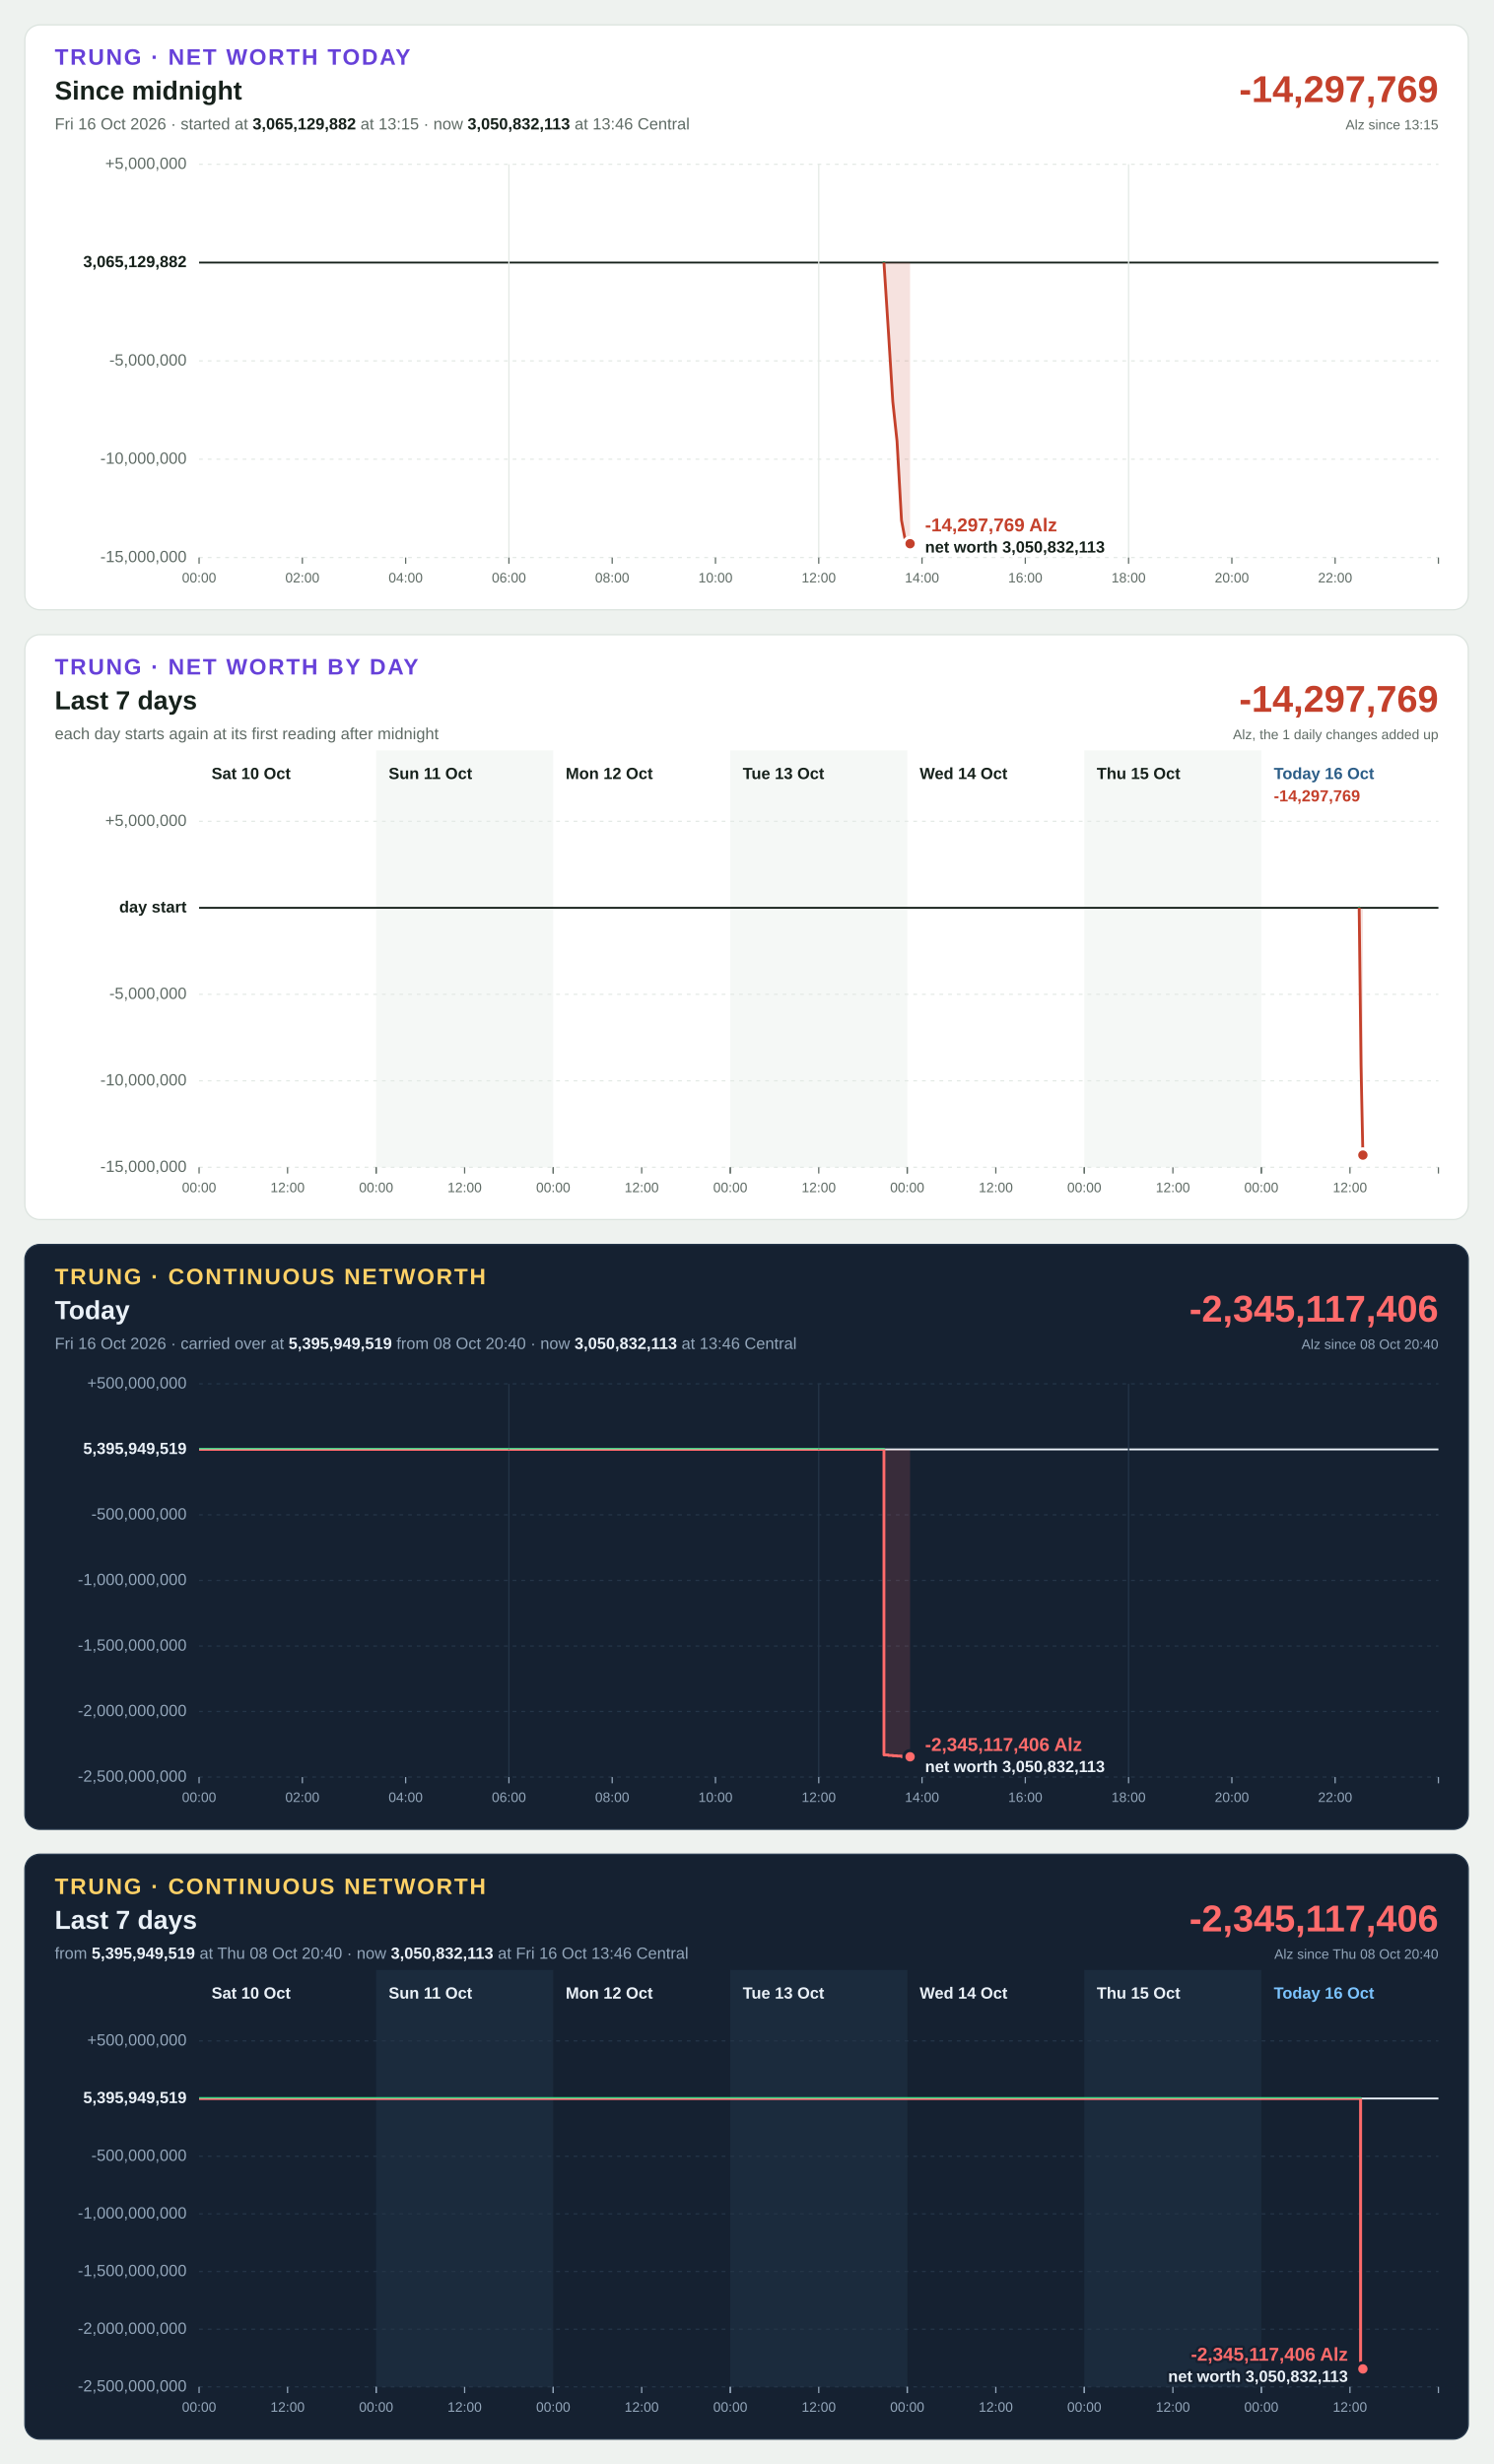
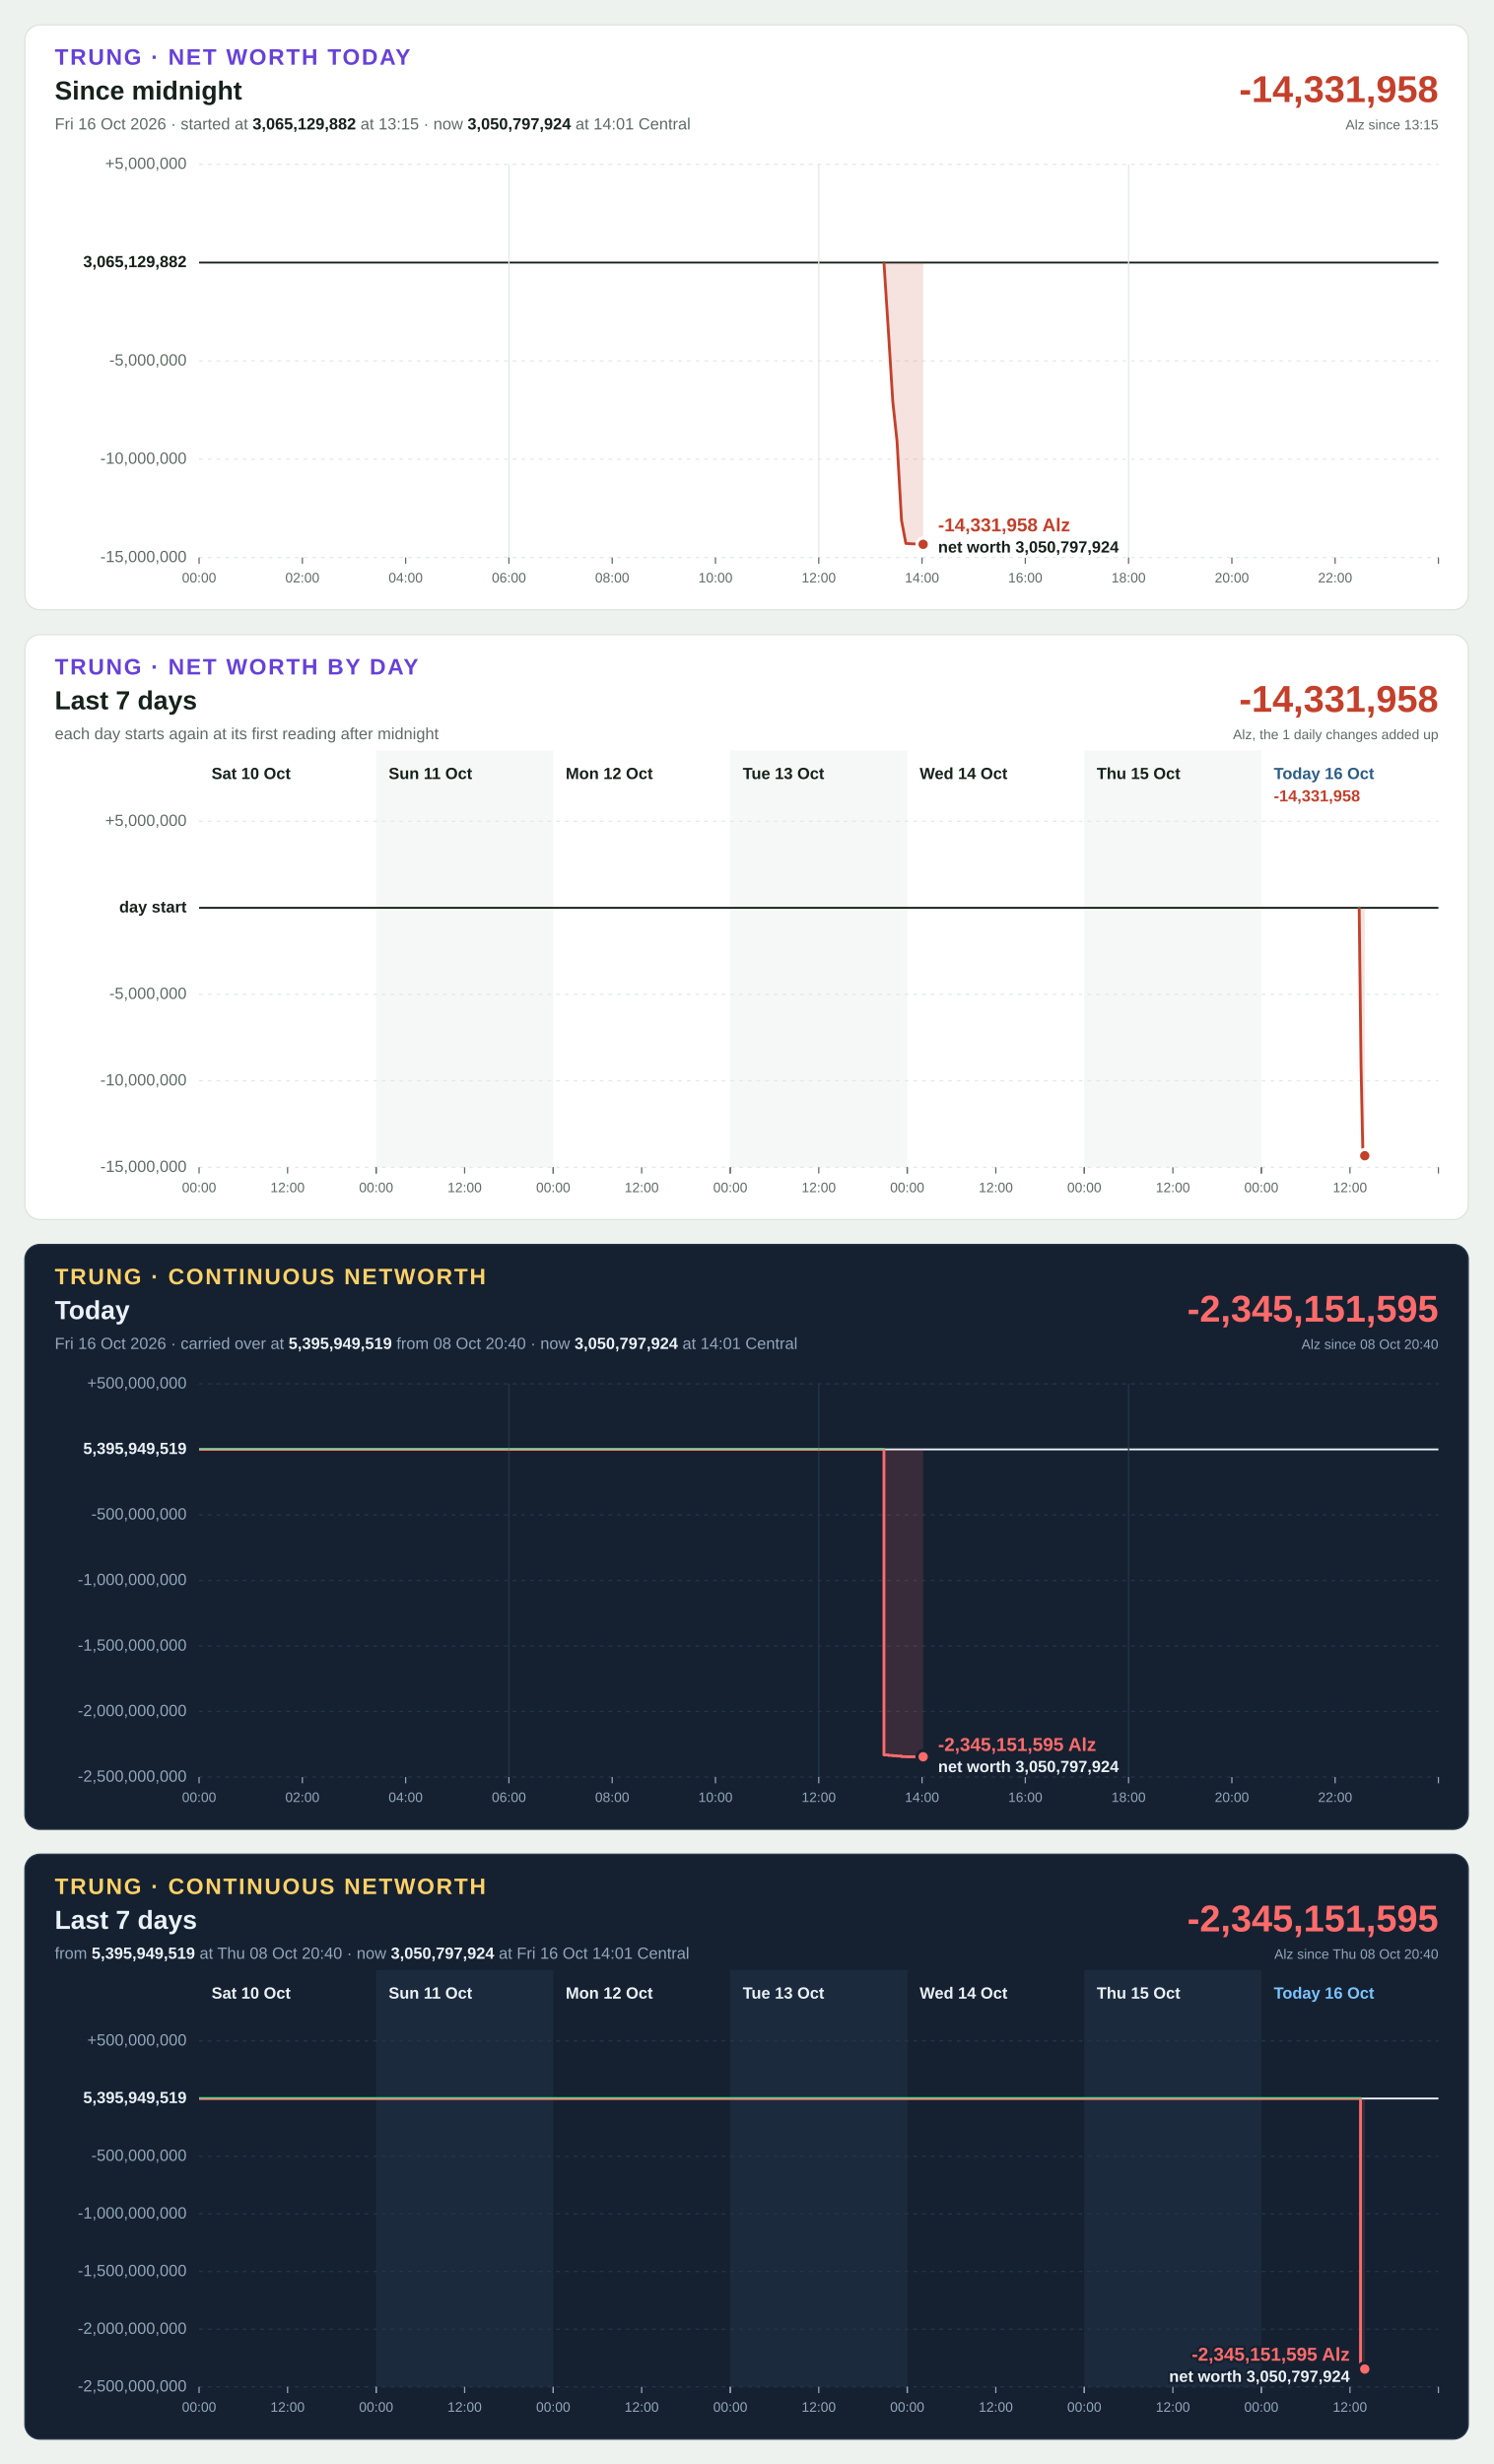
<svg xmlns="http://www.w3.org/2000/svg" width="1200" height="1980" viewBox="0 0 1200 1980" font-family="Segoe UI, Helvetica Neue, Arial, sans-serif" font-size="13" style="font-variant-numeric: tabular-nums">
  <rect width="1200" height="1980" fill="#eef2ef" />
  <g transform="translate(20,20)">
    <rect width="1160" height="470" rx="12" fill="#ffffff" stroke="#dbe3de" />
    <text x="24" y="32" font-size="18" font-weight="700" letter-spacing="1.4" fill="#6741d9">TRUNG · NET WORTH TODAY</text>
    <text x="24" y="60" font-size="21" font-weight="700" fill="#16211b">Since midnight</text>
-     <text x="24" y="84" fill="#5f6b65">Fri 16 Oct 2026 · started at <tspan font-weight="700" fill="#16211b">3,065,129,882</tspan> at 13:15 · now <tspan font-weight="700" fill="#16211b">3,050,832,113</tspan> at 13:46 Central</text>
-     <text x="1136" y="62" font-size="30" font-weight="700" text-anchor="end" fill="#c4402b">-14,297,769</text>
+     <text x="24" y="84" fill="#5f6b65">Fri 16 Oct 2026 · started at <tspan font-weight="700" fill="#16211b">3,065,129,882</tspan> at 13:15 · now <tspan font-weight="700" fill="#16211b">3,050,797,924</tspan> at 14:01 Central</text>
+     <text x="1136" y="62" font-size="30" font-weight="700" text-anchor="end" fill="#c4402b">-14,331,958</text>
    <text x="1136" y="84" font-size="11" text-anchor="end" fill="#5f6b65">Alz since 13:15</text>
    <line x1="140" x2="1136" y1="428.0" y2="428.0" stroke="#e3e9e5" stroke-width="1" stroke-dasharray="3 4" />
    <text x="130" y="428.0" text-anchor="end" dominant-baseline="middle" font-weight="400" fill="#5f6b65">-15,000,000</text>
    <line x1="140" x2="1136" y1="349.0" y2="349.0" stroke="#e3e9e5" stroke-width="1" stroke-dasharray="3 4" />
    <text x="130" y="349.0" text-anchor="end" dominant-baseline="middle" font-weight="400" fill="#5f6b65">-10,000,000</text>
    <line x1="140" x2="1136" y1="270.0" y2="270.0" stroke="#e3e9e5" stroke-width="1" stroke-dasharray="3 4" />
    <text x="130" y="270.0" text-anchor="end" dominant-baseline="middle" font-weight="400" fill="#5f6b65">-5,000,000</text>
    <line x1="140" x2="1136" y1="191.0" y2="191.0" stroke="#16211b" stroke-width="1.5" />
    <text x="130" y="191.0" text-anchor="end" dominant-baseline="middle" font-weight="700" fill="#16211b">3,065,129,882</text>
    <line x1="140" x2="1136" y1="112.0" y2="112.0" stroke="#e3e9e5" stroke-width="1" stroke-dasharray="3 4" />
    <text x="130" y="112.0" text-anchor="end" dominant-baseline="middle" font-weight="400" fill="#5f6b65">+5,000,000</text>
    <line x1="140.0" x2="140.0" y1="428" y2="433" stroke="#5f6b65" stroke-width="1" />
    <text x="140.0" y="448" font-size="11" text-anchor="middle" fill="#5f6b65">00:00</text>
    <line x1="223.0" x2="223.0" y1="428" y2="433" stroke="#5f6b65" stroke-width="1" />
    <text x="223.0" y="448" font-size="11" text-anchor="middle" fill="#5f6b65">02:00</text>
    <line x1="306.0" x2="306.0" y1="428" y2="433" stroke="#5f6b65" stroke-width="1" />
    <text x="306.0" y="448" font-size="11" text-anchor="middle" fill="#5f6b65">04:00</text>
    <line x1="389.0" x2="389.0" y1="112" y2="428" stroke="#e3e9e5" stroke-width="1" />
    <line x1="389.0" x2="389.0" y1="428" y2="433" stroke="#5f6b65" stroke-width="1" />
    <text x="389.0" y="448" font-size="11" text-anchor="middle" fill="#5f6b65">06:00</text>
    <line x1="472.0" x2="472.0" y1="428" y2="433" stroke="#5f6b65" stroke-width="1" />
    <text x="472.0" y="448" font-size="11" text-anchor="middle" fill="#5f6b65">08:00</text>
    <line x1="555.0" x2="555.0" y1="428" y2="433" stroke="#5f6b65" stroke-width="1" />
    <text x="555.0" y="448" font-size="11" text-anchor="middle" fill="#5f6b65">10:00</text>
    <line x1="638.0" x2="638.0" y1="112" y2="428" stroke="#e3e9e5" stroke-width="1" />
    <line x1="638.0" x2="638.0" y1="428" y2="433" stroke="#5f6b65" stroke-width="1" />
    <text x="638.0" y="448" font-size="11" text-anchor="middle" fill="#5f6b65">12:00</text>
    <line x1="721.0" x2="721.0" y1="428" y2="433" stroke="#5f6b65" stroke-width="1" />
    <text x="721.0" y="448" font-size="11" text-anchor="middle" fill="#5f6b65">14:00</text>
    <line x1="804.0" x2="804.0" y1="428" y2="433" stroke="#5f6b65" stroke-width="1" />
    <text x="804.0" y="448" font-size="11" text-anchor="middle" fill="#5f6b65">16:00</text>
    <line x1="887.0" x2="887.0" y1="112" y2="428" stroke="#e3e9e5" stroke-width="1" />
    <line x1="887.0" x2="887.0" y1="428" y2="433" stroke="#5f6b65" stroke-width="1" />
    <text x="887.0" y="448" font-size="11" text-anchor="middle" fill="#5f6b65">18:00</text>
    <line x1="970.0" x2="970.0" y1="428" y2="433" stroke="#5f6b65" stroke-width="1" />
    <text x="970.0" y="448" font-size="11" text-anchor="middle" fill="#5f6b65">20:00</text>
    <line x1="1053.0" x2="1053.0" y1="428" y2="433" stroke="#5f6b65" stroke-width="1" />
    <text x="1053.0" y="448" font-size="11" text-anchor="middle" fill="#5f6b65">22:00</text>
    <line x1="1136.0" x2="1136.0" y1="428" y2="433" stroke="#5f6b65" stroke-width="1" />
    <defs>
-       <path id="shape-today" d="M690.4 191.0L690.4 191.0L694.0 246.8L697.5 302.7L700.9 334.5L704.5 398.1L708.0 416.7L711.4 416.9L711.4 191.0Z" />
-       <path id="line-today" d="M690.4 191.0L694.0 246.8L697.5 302.7L700.9 334.5L704.5 398.1L708.0 416.7L711.4 416.9" />
+       <path id="shape-today" d="M690.4 191.0L690.4 191.0L694.0 246.8L697.5 302.7L700.9 334.5L704.5 398.1L708.0 416.7L711.4 416.9L715.0 417.1L718.5 417.4L721.9 417.4L721.9 191.0Z" />
+       <path id="line-today" d="M690.4 191.0L694.0 246.8L697.5 302.7L700.9 334.5L704.5 398.1L708.0 416.7L711.4 416.9L715.0 417.1L718.5 417.4L721.9 417.4" />
      <clipPath id="up-today">
        <rect x="140" y="112" width="996" height="79.0" />
      </clipPath>
      <clipPath id="down-today">
        <rect x="140" y="191.0" width="996" height="237.0" />
      </clipPath>
    </defs>
    <use href="#shape-today" fill="#1d8a53" fill-opacity="0.15" clip-path="url(#up-today)" />
    <use href="#line-today" fill="none" stroke="#1d8a53" stroke-width="2.25" stroke-linejoin="round" stroke-linecap="round" clip-path="url(#up-today)" />
    <use href="#shape-today" fill="#c4402b" fill-opacity="0.15" clip-path="url(#down-today)" />
    <use href="#line-today" fill="none" stroke="#c4402b" stroke-width="2.25" stroke-linejoin="round" stroke-linecap="round" clip-path="url(#down-today)" />
-     <circle cx="711.4" cy="416.9" r="5" fill="#c4402b" stroke="#ffffff" stroke-width="2.5" />
-     <text x="723.4" y="407.0" text-anchor="start" font-size="15" font-weight="700" fill="#c4402b" stroke="#ffffff" stroke-width="4" stroke-linejoin="round" paint-order="stroke">-14,297,769 Alz</text>
-     <text x="723.4" y="424.0" text-anchor="start" font-size="13" font-weight="600" fill="#16211b" stroke="#ffffff" stroke-width="4" stroke-linejoin="round" paint-order="stroke">net worth 3,050,832,113</text>
+     <circle cx="721.9" cy="417.4" r="5" fill="#c4402b" stroke="#ffffff" stroke-width="2.5" />
+     <text x="733.9" y="407.0" text-anchor="start" font-size="15" font-weight="700" fill="#c4402b" stroke="#ffffff" stroke-width="4" stroke-linejoin="round" paint-order="stroke">-14,331,958 Alz</text>
+     <text x="733.9" y="424.0" text-anchor="start" font-size="13" font-weight="600" fill="#16211b" stroke="#ffffff" stroke-width="4" stroke-linejoin="round" paint-order="stroke">net worth 3,050,797,924</text>
  </g>
  <g transform="translate(20,510)">
    <rect width="1160" height="470" rx="12" fill="#ffffff" stroke="#dbe3de" />
    <text x="24" y="32" font-size="18" font-weight="700" letter-spacing="1.4" fill="#6741d9">TRUNG · NET WORTH BY DAY</text>
    <text x="24" y="60" font-size="21" font-weight="700" fill="#16211b">Last 7 days</text>
    <text x="24" y="84" fill="#5f6b65">each day starts again at its first reading after midnight</text>
-     <text x="1136" y="62" font-size="30" font-weight="700" text-anchor="end" fill="#c4402b">-14,297,769</text>
+     <text x="1136" y="62" font-size="30" font-weight="700" text-anchor="end" fill="#c4402b">-14,331,958</text>
    <text x="1136" y="84" font-size="11" text-anchor="end" fill="#5f6b65">Alz, the 1 daily changes added up</text>
    <rect x="282.3" y="93" width="142.3" height="335" fill="#f5f8f6" />
    <rect x="566.9" y="93" width="142.3" height="335" fill="#f5f8f6" />
    <rect x="851.4" y="93" width="142.3" height="335" fill="#f5f8f6" />
    <line x1="140" x2="1136" y1="428.0" y2="428.0" stroke="#e3e9e5" stroke-width="1" stroke-dasharray="3 4" />
    <text x="130" y="428.0" text-anchor="end" dominant-baseline="middle" font-weight="400" fill="#5f6b65">-15,000,000</text>
    <line x1="140" x2="1136" y1="358.5" y2="358.5" stroke="#e3e9e5" stroke-width="1" stroke-dasharray="3 4" />
    <text x="130" y="358.5" text-anchor="end" dominant-baseline="middle" font-weight="400" fill="#5f6b65">-10,000,000</text>
    <line x1="140" x2="1136" y1="289.0" y2="289.0" stroke="#e3e9e5" stroke-width="1" stroke-dasharray="3 4" />
    <text x="130" y="289.0" text-anchor="end" dominant-baseline="middle" font-weight="400" fill="#5f6b65">-5,000,000</text>
    <line x1="140" x2="1136" y1="219.5" y2="219.5" stroke="#16211b" stroke-width="1.5" />
    <text x="130" y="219.5" text-anchor="end" dominant-baseline="middle" font-weight="700" fill="#16211b">day start</text>
    <line x1="140" x2="1136" y1="150.0" y2="150.0" stroke="#e3e9e5" stroke-width="1" stroke-dasharray="3 4" />
    <text x="130" y="150.0" text-anchor="end" dominant-baseline="middle" font-weight="400" fill="#5f6b65">+5,000,000</text>
    <text x="150.0" y="116" font-weight="700" fill="#16211b">Sat 10 Oct</text>
    <line x1="140.0" x2="140.0" y1="428" y2="433" stroke="#5f6b65" stroke-width="1" />
    <text x="140.0" y="448" font-size="11" text-anchor="middle" fill="#5f6b65">00:00</text>
    <line x1="211.1" x2="211.1" y1="428" y2="433" stroke="#5f6b65" stroke-width="1" />
    <text x="211.1" y="448" font-size="11" text-anchor="middle" fill="#5f6b65">12:00</text>
    <line x1="282.3" x2="282.3" y1="428" y2="433" stroke="#5f6b65" stroke-width="1" />
    <text x="292.3" y="116" font-weight="700" fill="#16211b">Sun 11 Oct</text>
    <line x1="282.3" x2="282.3" y1="428" y2="433" stroke="#5f6b65" stroke-width="1" />
    <text x="282.3" y="448" font-size="11" text-anchor="middle" fill="#5f6b65">00:00</text>
    <line x1="353.4" x2="353.4" y1="428" y2="433" stroke="#5f6b65" stroke-width="1" />
    <text x="353.4" y="448" font-size="11" text-anchor="middle" fill="#5f6b65">12:00</text>
    <line x1="424.6" x2="424.6" y1="428" y2="433" stroke="#5f6b65" stroke-width="1" />
    <text x="434.6" y="116" font-weight="700" fill="#16211b">Mon 12 Oct</text>
    <line x1="424.6" x2="424.6" y1="428" y2="433" stroke="#5f6b65" stroke-width="1" />
    <text x="424.6" y="448" font-size="11" text-anchor="middle" fill="#5f6b65">00:00</text>
    <line x1="495.7" x2="495.7" y1="428" y2="433" stroke="#5f6b65" stroke-width="1" />
    <text x="495.7" y="448" font-size="11" text-anchor="middle" fill="#5f6b65">12:00</text>
    <line x1="566.9" x2="566.9" y1="428" y2="433" stroke="#5f6b65" stroke-width="1" />
    <text x="576.9" y="116" font-weight="700" fill="#16211b">Tue 13 Oct</text>
    <line x1="566.9" x2="566.9" y1="428" y2="433" stroke="#5f6b65" stroke-width="1" />
    <text x="566.9" y="448" font-size="11" text-anchor="middle" fill="#5f6b65">00:00</text>
    <line x1="638.0" x2="638.0" y1="428" y2="433" stroke="#5f6b65" stroke-width="1" />
    <text x="638.0" y="448" font-size="11" text-anchor="middle" fill="#5f6b65">12:00</text>
    <line x1="709.1" x2="709.1" y1="428" y2="433" stroke="#5f6b65" stroke-width="1" />
    <text x="719.1" y="116" font-weight="700" fill="#16211b">Wed 14 Oct</text>
    <line x1="709.1" x2="709.1" y1="428" y2="433" stroke="#5f6b65" stroke-width="1" />
    <text x="709.1" y="448" font-size="11" text-anchor="middle" fill="#5f6b65">00:00</text>
    <line x1="780.3" x2="780.3" y1="428" y2="433" stroke="#5f6b65" stroke-width="1" />
    <text x="780.3" y="448" font-size="11" text-anchor="middle" fill="#5f6b65">12:00</text>
    <line x1="851.4" x2="851.4" y1="428" y2="433" stroke="#5f6b65" stroke-width="1" />
    <text x="861.4" y="116" font-weight="700" fill="#16211b">Thu 15 Oct</text>
    <line x1="851.4" x2="851.4" y1="428" y2="433" stroke="#5f6b65" stroke-width="1" />
    <text x="851.4" y="448" font-size="11" text-anchor="middle" fill="#5f6b65">00:00</text>
    <line x1="922.6" x2="922.6" y1="428" y2="433" stroke="#5f6b65" stroke-width="1" />
    <text x="922.6" y="448" font-size="11" text-anchor="middle" fill="#5f6b65">12:00</text>
    <line x1="993.7" x2="993.7" y1="428" y2="433" stroke="#5f6b65" stroke-width="1" />
    <text x="1003.7" y="116" font-weight="700" fill="#2b5d87">Today 16 Oct</text>
    <line x1="993.7" x2="993.7" y1="428" y2="433" stroke="#5f6b65" stroke-width="1" />
    <text x="993.7" y="448" font-size="11" text-anchor="middle" fill="#5f6b65">00:00</text>
    <line x1="1064.9" x2="1064.9" y1="428" y2="433" stroke="#5f6b65" stroke-width="1" />
    <text x="1064.9" y="448" font-size="11" text-anchor="middle" fill="#5f6b65">12:00</text>
    <line x1="1136.0" x2="1136.0" y1="428" y2="433" stroke="#5f6b65" stroke-width="1" />
-     <text x="1003.7" y="134" font-weight="700" fill="#c4402b">-14,297,769</text>
-     <defs>
-       <path id="shape-day6" d="M1072.3 219.5L1072.3 219.5L1073.8 345.7L1075.3 418.2L1075.3 219.5Z" />
-       <path id="line-day6" d="M1072.3 219.5L1073.8 345.7L1075.3 418.2" />
+     <text x="1003.7" y="134" font-weight="700" fill="#c4402b">-14,331,958</text>
+     <defs>
+       <path id="shape-day6" d="M1072.3 219.5L1072.3 219.5L1073.8 345.7L1075.3 418.2L1076.8 418.7L1076.8 219.5Z" />
+       <path id="line-day6" d="M1072.3 219.5L1073.8 345.7L1075.3 418.2L1076.8 418.7" />
      <clipPath id="up-day6">
        <rect x="140" y="150" width="996" height="69.5" />
      </clipPath>
      <clipPath id="down-day6">
        <rect x="140" y="219.5" width="996" height="208.5" />
      </clipPath>
    </defs>
    <use href="#shape-day6" fill="#1d8a53" fill-opacity="0.15" clip-path="url(#up-day6)" />
    <use href="#line-day6" fill="none" stroke="#1d8a53" stroke-width="2.25" stroke-linejoin="round" stroke-linecap="round" clip-path="url(#up-day6)" />
    <use href="#shape-day6" fill="#c4402b" fill-opacity="0.15" clip-path="url(#down-day6)" />
    <use href="#line-day6" fill="none" stroke="#c4402b" stroke-width="2.25" stroke-linejoin="round" stroke-linecap="round" clip-path="url(#down-day6)" />
-     <circle cx="1075.3" cy="418.2" r="5" fill="#c4402b" stroke="#ffffff" stroke-width="2.5" />
+     <circle cx="1076.8" cy="418.7" r="5" fill="#c4402b" stroke="#ffffff" stroke-width="2.5" />
  </g>
  <g transform="translate(20,1000)">
    <rect width="1160" height="470" rx="12" fill="#152131" stroke="#24364a" />
    <text x="24" y="32" font-size="18" font-weight="700" letter-spacing="1.4" fill="#ffd166">TRUNG · CONTINUOUS NETWORTH</text>
    <text x="24" y="60" font-size="21" font-weight="700" fill="#eaf1f8">Today</text>
-     <text x="24" y="84" fill="#93a6ba">Fri 16 Oct 2026 · carried over at <tspan font-weight="700" fill="#eaf1f8">5,395,949,519</tspan> from 08 Oct 20:40 · now <tspan font-weight="700" fill="#eaf1f8">3,050,832,113</tspan> at 13:46 Central</text>
-     <text x="1136" y="62" font-size="30" font-weight="700" text-anchor="end" fill="#ff6b6b">-2,345,117,406</text>
+     <text x="24" y="84" fill="#93a6ba">Fri 16 Oct 2026 · carried over at <tspan font-weight="700" fill="#eaf1f8">5,395,949,519</tspan> from 08 Oct 20:40 · now <tspan font-weight="700" fill="#eaf1f8">3,050,797,924</tspan> at 14:01 Central</text>
+     <text x="1136" y="62" font-size="30" font-weight="700" text-anchor="end" fill="#ff6b6b">-2,345,151,595</text>
    <text x="1136" y="84" font-size="11" text-anchor="end" fill="#93a6ba">Alz since 08 Oct 20:40</text>
    <line x1="140" x2="1136" y1="428.0" y2="428.0" stroke="#243548" stroke-width="1" stroke-dasharray="3 4" />
    <text x="130" y="428.0" text-anchor="end" dominant-baseline="middle" font-weight="400" fill="#93a6ba">-2,500,000,000</text>
    <line x1="140" x2="1136" y1="375.3" y2="375.3" stroke="#243548" stroke-width="1" stroke-dasharray="3 4" />
    <text x="130" y="375.3" text-anchor="end" dominant-baseline="middle" font-weight="400" fill="#93a6ba">-2,000,000,000</text>
    <line x1="140" x2="1136" y1="322.7" y2="322.7" stroke="#243548" stroke-width="1" stroke-dasharray="3 4" />
    <text x="130" y="322.7" text-anchor="end" dominant-baseline="middle" font-weight="400" fill="#93a6ba">-1,500,000,000</text>
    <line x1="140" x2="1136" y1="270.0" y2="270.0" stroke="#243548" stroke-width="1" stroke-dasharray="3 4" />
    <text x="130" y="270.0" text-anchor="end" dominant-baseline="middle" font-weight="400" fill="#93a6ba">-1,000,000,000</text>
    <line x1="140" x2="1136" y1="217.3" y2="217.3" stroke="#243548" stroke-width="1" stroke-dasharray="3 4" />
    <text x="130" y="217.3" text-anchor="end" dominant-baseline="middle" font-weight="400" fill="#93a6ba">-500,000,000</text>
    <line x1="140" x2="1136" y1="164.7" y2="164.7" stroke="#eaf1f8" stroke-width="1.5" />
    <text x="130" y="164.7" text-anchor="end" dominant-baseline="middle" font-weight="700" fill="#eaf1f8">5,395,949,519</text>
    <line x1="140" x2="1136" y1="112.0" y2="112.0" stroke="#243548" stroke-width="1" stroke-dasharray="3 4" />
    <text x="130" y="112.0" text-anchor="end" dominant-baseline="middle" font-weight="400" fill="#93a6ba">+500,000,000</text>
    <line x1="140.0" x2="140.0" y1="428" y2="433" stroke="#93a6ba" stroke-width="1" />
    <text x="140.0" y="448" font-size="11" text-anchor="middle" fill="#93a6ba">00:00</text>
    <line x1="223.0" x2="223.0" y1="428" y2="433" stroke="#93a6ba" stroke-width="1" />
    <text x="223.0" y="448" font-size="11" text-anchor="middle" fill="#93a6ba">02:00</text>
    <line x1="306.0" x2="306.0" y1="428" y2="433" stroke="#93a6ba" stroke-width="1" />
    <text x="306.0" y="448" font-size="11" text-anchor="middle" fill="#93a6ba">04:00</text>
    <line x1="389.0" x2="389.0" y1="112" y2="428" stroke="#243548" stroke-width="1" />
    <line x1="389.0" x2="389.0" y1="428" y2="433" stroke="#93a6ba" stroke-width="1" />
    <text x="389.0" y="448" font-size="11" text-anchor="middle" fill="#93a6ba">06:00</text>
    <line x1="472.0" x2="472.0" y1="428" y2="433" stroke="#93a6ba" stroke-width="1" />
    <text x="472.0" y="448" font-size="11" text-anchor="middle" fill="#93a6ba">08:00</text>
    <line x1="555.0" x2="555.0" y1="428" y2="433" stroke="#93a6ba" stroke-width="1" />
    <text x="555.0" y="448" font-size="11" text-anchor="middle" fill="#93a6ba">10:00</text>
    <line x1="638.0" x2="638.0" y1="112" y2="428" stroke="#243548" stroke-width="1" />
    <line x1="638.0" x2="638.0" y1="428" y2="433" stroke="#93a6ba" stroke-width="1" />
    <text x="638.0" y="448" font-size="11" text-anchor="middle" fill="#93a6ba">12:00</text>
    <line x1="721.0" x2="721.0" y1="428" y2="433" stroke="#93a6ba" stroke-width="1" />
    <text x="721.0" y="448" font-size="11" text-anchor="middle" fill="#93a6ba">14:00</text>
    <line x1="804.0" x2="804.0" y1="428" y2="433" stroke="#93a6ba" stroke-width="1" />
    <text x="804.0" y="448" font-size="11" text-anchor="middle" fill="#93a6ba">16:00</text>
    <line x1="887.0" x2="887.0" y1="112" y2="428" stroke="#243548" stroke-width="1" />
    <line x1="887.0" x2="887.0" y1="428" y2="433" stroke="#93a6ba" stroke-width="1" />
    <text x="887.0" y="448" font-size="11" text-anchor="middle" fill="#93a6ba">18:00</text>
    <line x1="970.0" x2="970.0" y1="428" y2="433" stroke="#93a6ba" stroke-width="1" />
    <text x="970.0" y="448" font-size="11" text-anchor="middle" fill="#93a6ba">20:00</text>
    <line x1="1053.0" x2="1053.0" y1="428" y2="433" stroke="#93a6ba" stroke-width="1" />
    <text x="1053.0" y="448" font-size="11" text-anchor="middle" fill="#93a6ba">22:00</text>
    <line x1="1136.0" x2="1136.0" y1="428" y2="433" stroke="#93a6ba" stroke-width="1" />
    <defs>
-       <path id="shape-flow-today" d="M140.0 164.7L140.0 164.7L690.4 164.7L690.4 410.2L694.0 410.2L694.0 410.6L697.5 410.6L697.5 410.9L700.9 410.9L700.9 411.1L704.5 411.1L704.5 411.6L708.0 411.6L708.0 411.7L711.4 411.7L711.4 411.7L711.4 164.7Z" />
-       <path id="line-flow-today" d="M140.0 164.7L690.4 164.7L690.4 410.2L694.0 410.2L694.0 410.6L697.5 410.6L697.5 410.9L700.9 410.9L700.9 411.1L704.5 411.1L704.5 411.6L708.0 411.6L708.0 411.7L711.4 411.7L711.4 411.7" />
+       <path id="shape-flow-today" d="M140.0 164.7L140.0 164.7L690.4 164.7L690.4 410.2L694.0 410.2L694.0 410.6L697.5 410.6L697.5 410.9L700.9 410.9L700.9 411.1L704.5 411.1L704.5 411.6L708.0 411.6L708.0 411.7L711.4 411.7L711.4 411.7L715.0 411.7L715.0 411.7L718.5 411.7L718.5 411.7L721.9 411.7L721.9 411.7L721.9 164.7Z" />
+       <path id="line-flow-today" d="M140.0 164.7L690.4 164.7L690.4 410.2L694.0 410.2L694.0 410.6L697.5 410.6L697.5 410.9L700.9 410.9L700.9 411.1L704.5 411.1L704.5 411.6L708.0 411.6L708.0 411.7L711.4 411.7L711.4 411.7L715.0 411.7L715.0 411.7L718.5 411.7L718.5 411.7L721.9 411.7L721.9 411.7" />
      <clipPath id="up-flow-today">
        <rect x="140" y="112" width="996" height="52.7" />
      </clipPath>
      <clipPath id="down-flow-today">
        <rect x="140" y="164.7" width="996" height="263.3" />
      </clipPath>
    </defs>
    <use href="#shape-flow-today" fill="#3ddc84" fill-opacity="0.15" clip-path="url(#up-flow-today)" />
    <use href="#line-flow-today" fill="none" stroke="#3ddc84" stroke-width="2.25" stroke-linejoin="round" stroke-linecap="round" clip-path="url(#up-flow-today)" />
    <use href="#shape-flow-today" fill="#ff6b6b" fill-opacity="0.15" clip-path="url(#down-flow-today)" />
    <use href="#line-flow-today" fill="none" stroke="#ff6b6b" stroke-width="2.25" stroke-linejoin="round" stroke-linecap="round" clip-path="url(#down-flow-today)" />
-     <circle cx="711.4" cy="411.7" r="5" fill="#ff6b6b" stroke="#152131" stroke-width="2.5" />
-     <text x="723.4" y="407.0" text-anchor="start" font-size="15" font-weight="700" fill="#ff6b6b" stroke="#152131" stroke-width="4" stroke-linejoin="round" paint-order="stroke">-2,345,117,406 Alz</text>
-     <text x="723.4" y="424.0" text-anchor="start" font-size="13" font-weight="600" fill="#eaf1f8" stroke="#152131" stroke-width="4" stroke-linejoin="round" paint-order="stroke">net worth 3,050,832,113</text>
+     <circle cx="721.9" cy="411.7" r="5" fill="#ff6b6b" stroke="#152131" stroke-width="2.5" />
+     <text x="733.9" y="407.0" text-anchor="start" font-size="15" font-weight="700" fill="#ff6b6b" stroke="#152131" stroke-width="4" stroke-linejoin="round" paint-order="stroke">-2,345,151,595 Alz</text>
+     <text x="733.9" y="424.0" text-anchor="start" font-size="13" font-weight="600" fill="#eaf1f8" stroke="#152131" stroke-width="4" stroke-linejoin="round" paint-order="stroke">net worth 3,050,797,924</text>
  </g>
  <g transform="translate(20,1490)">
    <rect width="1160" height="470" rx="12" fill="#152131" stroke="#24364a" />
    <text x="24" y="32" font-size="18" font-weight="700" letter-spacing="1.4" fill="#ffd166">TRUNG · CONTINUOUS NETWORTH</text>
    <text x="24" y="60" font-size="21" font-weight="700" fill="#eaf1f8">Last 7 days</text>
-     <text x="24" y="84" fill="#93a6ba">from <tspan font-weight="700" fill="#eaf1f8">5,395,949,519</tspan> at Thu 08 Oct 20:40 · now <tspan font-weight="700" fill="#eaf1f8">3,050,832,113</tspan> at Fri 16 Oct 13:46 Central</text>
-     <text x="1136" y="62" font-size="30" font-weight="700" text-anchor="end" fill="#ff6b6b">-2,345,117,406</text>
+     <text x="24" y="84" fill="#93a6ba">from <tspan font-weight="700" fill="#eaf1f8">5,395,949,519</tspan> at Thu 08 Oct 20:40 · now <tspan font-weight="700" fill="#eaf1f8">3,050,797,924</tspan> at Fri 16 Oct 14:01 Central</text>
+     <text x="1136" y="62" font-size="30" font-weight="700" text-anchor="end" fill="#ff6b6b">-2,345,151,595</text>
    <text x="1136" y="84" font-size="11" text-anchor="end" fill="#93a6ba">Alz since Thu 08 Oct 20:40</text>
    <rect x="282.3" y="93" width="142.3" height="335" fill="#1b2b3d" />
    <rect x="566.9" y="93" width="142.3" height="335" fill="#1b2b3d" />
    <rect x="851.4" y="93" width="142.3" height="335" fill="#1b2b3d" />
    <line x1="140" x2="1136" y1="428.0" y2="428.0" stroke="#243548" stroke-width="1" stroke-dasharray="3 4" />
    <text x="130" y="428.0" text-anchor="end" dominant-baseline="middle" font-weight="400" fill="#93a6ba">-2,500,000,000</text>
    <line x1="140" x2="1136" y1="381.7" y2="381.7" stroke="#243548" stroke-width="1" stroke-dasharray="3 4" />
    <text x="130" y="381.7" text-anchor="end" dominant-baseline="middle" font-weight="400" fill="#93a6ba">-2,000,000,000</text>
    <line x1="140" x2="1136" y1="335.3" y2="335.3" stroke="#243548" stroke-width="1" stroke-dasharray="3 4" />
    <text x="130" y="335.3" text-anchor="end" dominant-baseline="middle" font-weight="400" fill="#93a6ba">-1,500,000,000</text>
    <line x1="140" x2="1136" y1="289.0" y2="289.0" stroke="#243548" stroke-width="1" stroke-dasharray="3 4" />
    <text x="130" y="289.0" text-anchor="end" dominant-baseline="middle" font-weight="400" fill="#93a6ba">-1,000,000,000</text>
    <line x1="140" x2="1136" y1="242.7" y2="242.7" stroke="#243548" stroke-width="1" stroke-dasharray="3 4" />
    <text x="130" y="242.7" text-anchor="end" dominant-baseline="middle" font-weight="400" fill="#93a6ba">-500,000,000</text>
    <line x1="140" x2="1136" y1="196.3" y2="196.3" stroke="#eaf1f8" stroke-width="1.5" />
    <text x="130" y="196.3" text-anchor="end" dominant-baseline="middle" font-weight="700" fill="#eaf1f8">5,395,949,519</text>
    <line x1="140" x2="1136" y1="150.0" y2="150.0" stroke="#243548" stroke-width="1" stroke-dasharray="3 4" />
    <text x="130" y="150.0" text-anchor="end" dominant-baseline="middle" font-weight="400" fill="#93a6ba">+500,000,000</text>
    <text x="150.0" y="116" font-weight="700" fill="#eaf1f8">Sat 10 Oct</text>
    <line x1="140.0" x2="140.0" y1="428" y2="433" stroke="#93a6ba" stroke-width="1" />
    <text x="140.0" y="448" font-size="11" text-anchor="middle" fill="#93a6ba">00:00</text>
    <line x1="211.1" x2="211.1" y1="428" y2="433" stroke="#93a6ba" stroke-width="1" />
    <text x="211.1" y="448" font-size="11" text-anchor="middle" fill="#93a6ba">12:00</text>
    <line x1="282.3" x2="282.3" y1="428" y2="433" stroke="#93a6ba" stroke-width="1" />
    <text x="292.3" y="116" font-weight="700" fill="#eaf1f8">Sun 11 Oct</text>
    <line x1="282.3" x2="282.3" y1="428" y2="433" stroke="#93a6ba" stroke-width="1" />
    <text x="282.3" y="448" font-size="11" text-anchor="middle" fill="#93a6ba">00:00</text>
    <line x1="353.4" x2="353.4" y1="428" y2="433" stroke="#93a6ba" stroke-width="1" />
    <text x="353.4" y="448" font-size="11" text-anchor="middle" fill="#93a6ba">12:00</text>
    <line x1="424.6" x2="424.6" y1="428" y2="433" stroke="#93a6ba" stroke-width="1" />
    <text x="434.6" y="116" font-weight="700" fill="#eaf1f8">Mon 12 Oct</text>
    <line x1="424.6" x2="424.6" y1="428" y2="433" stroke="#93a6ba" stroke-width="1" />
    <text x="424.6" y="448" font-size="11" text-anchor="middle" fill="#93a6ba">00:00</text>
    <line x1="495.7" x2="495.7" y1="428" y2="433" stroke="#93a6ba" stroke-width="1" />
    <text x="495.7" y="448" font-size="11" text-anchor="middle" fill="#93a6ba">12:00</text>
    <line x1="566.9" x2="566.9" y1="428" y2="433" stroke="#93a6ba" stroke-width="1" />
    <text x="576.9" y="116" font-weight="700" fill="#eaf1f8">Tue 13 Oct</text>
    <line x1="566.9" x2="566.9" y1="428" y2="433" stroke="#93a6ba" stroke-width="1" />
    <text x="566.9" y="448" font-size="11" text-anchor="middle" fill="#93a6ba">00:00</text>
    <line x1="638.0" x2="638.0" y1="428" y2="433" stroke="#93a6ba" stroke-width="1" />
    <text x="638.0" y="448" font-size="11" text-anchor="middle" fill="#93a6ba">12:00</text>
    <line x1="709.1" x2="709.1" y1="428" y2="433" stroke="#93a6ba" stroke-width="1" />
    <text x="719.1" y="116" font-weight="700" fill="#eaf1f8">Wed 14 Oct</text>
    <line x1="709.1" x2="709.1" y1="428" y2="433" stroke="#93a6ba" stroke-width="1" />
    <text x="709.1" y="448" font-size="11" text-anchor="middle" fill="#93a6ba">00:00</text>
    <line x1="780.3" x2="780.3" y1="428" y2="433" stroke="#93a6ba" stroke-width="1" />
    <text x="780.3" y="448" font-size="11" text-anchor="middle" fill="#93a6ba">12:00</text>
    <line x1="851.4" x2="851.4" y1="428" y2="433" stroke="#93a6ba" stroke-width="1" />
    <text x="861.4" y="116" font-weight="700" fill="#eaf1f8">Thu 15 Oct</text>
    <line x1="851.4" x2="851.4" y1="428" y2="433" stroke="#93a6ba" stroke-width="1" />
    <text x="851.4" y="448" font-size="11" text-anchor="middle" fill="#93a6ba">00:00</text>
    <line x1="922.6" x2="922.6" y1="428" y2="433" stroke="#93a6ba" stroke-width="1" />
    <text x="922.6" y="448" font-size="11" text-anchor="middle" fill="#93a6ba">12:00</text>
    <line x1="993.7" x2="993.7" y1="428" y2="433" stroke="#93a6ba" stroke-width="1" />
    <text x="1003.7" y="116" font-weight="700" fill="#7cc4ff">Today 16 Oct</text>
    <line x1="993.7" x2="993.7" y1="428" y2="433" stroke="#93a6ba" stroke-width="1" />
    <text x="993.7" y="448" font-size="11" text-anchor="middle" fill="#93a6ba">00:00</text>
    <line x1="1064.9" x2="1064.9" y1="428" y2="433" stroke="#93a6ba" stroke-width="1" />
    <text x="1064.9" y="448" font-size="11" text-anchor="middle" fill="#93a6ba">12:00</text>
    <line x1="1136.0" x2="1136.0" y1="428" y2="433" stroke="#93a6ba" stroke-width="1" />
    <defs>
-       <path id="shape-flow-week" d="M140.0 196.3L140.0 196.3L1073.4 196.3L1073.4 413.0L1074.9 413.0L1074.9 413.6L1075.3 413.6L1075.3 413.6L1075.3 196.3Z" />
-       <path id="line-flow-week" d="M140.0 196.3L1073.4 196.3L1073.4 413.0L1074.9 413.0L1074.9 413.6L1075.3 413.6L1075.3 413.6" />
+       <path id="shape-flow-week" d="M140.0 196.3L140.0 196.3L1073.4 196.3L1073.4 413.0L1074.9 413.0L1074.9 413.6L1076.4 413.6L1076.4 413.7L1076.8 413.7L1076.8 413.7L1076.8 196.3Z" />
+       <path id="line-flow-week" d="M140.0 196.3L1073.4 196.3L1073.4 413.0L1074.9 413.0L1074.9 413.6L1076.4 413.6L1076.4 413.7L1076.8 413.7L1076.8 413.7" />
      <clipPath id="up-flow-week">
        <rect x="140" y="150" width="996" height="46.3" />
      </clipPath>
      <clipPath id="down-flow-week">
        <rect x="140" y="196.3" width="996" height="231.7" />
      </clipPath>
    </defs>
    <use href="#shape-flow-week" fill="#3ddc84" fill-opacity="0.15" clip-path="url(#up-flow-week)" />
    <use href="#line-flow-week" fill="none" stroke="#3ddc84" stroke-width="2.25" stroke-linejoin="round" stroke-linecap="round" clip-path="url(#up-flow-week)" />
    <use href="#shape-flow-week" fill="#ff6b6b" fill-opacity="0.15" clip-path="url(#down-flow-week)" />
    <use href="#line-flow-week" fill="none" stroke="#ff6b6b" stroke-width="2.25" stroke-linejoin="round" stroke-linecap="round" clip-path="url(#down-flow-week)" />
-     <circle cx="1075.3" cy="413.6" r="5" fill="#ff6b6b" stroke="#152131" stroke-width="2.5" />
-     <text x="1063.3" y="407.0" text-anchor="end" font-size="15" font-weight="700" fill="#ff6b6b" stroke="#152131" stroke-width="4" stroke-linejoin="round" paint-order="stroke">-2,345,117,406 Alz</text>
-     <text x="1063.3" y="424.0" text-anchor="end" font-size="13" font-weight="600" fill="#eaf1f8" stroke="#152131" stroke-width="4" stroke-linejoin="round" paint-order="stroke">net worth 3,050,832,113</text>
+     <circle cx="1076.8" cy="413.7" r="5" fill="#ff6b6b" stroke="#152131" stroke-width="2.5" />
+     <text x="1064.8" y="407.0" text-anchor="end" font-size="15" font-weight="700" fill="#ff6b6b" stroke="#152131" stroke-width="4" stroke-linejoin="round" paint-order="stroke">-2,345,151,595 Alz</text>
+     <text x="1064.8" y="424.0" text-anchor="end" font-size="13" font-weight="600" fill="#eaf1f8" stroke="#152131" stroke-width="4" stroke-linejoin="round" paint-order="stroke">net worth 3,050,797,924</text>
  </g>
</svg>
